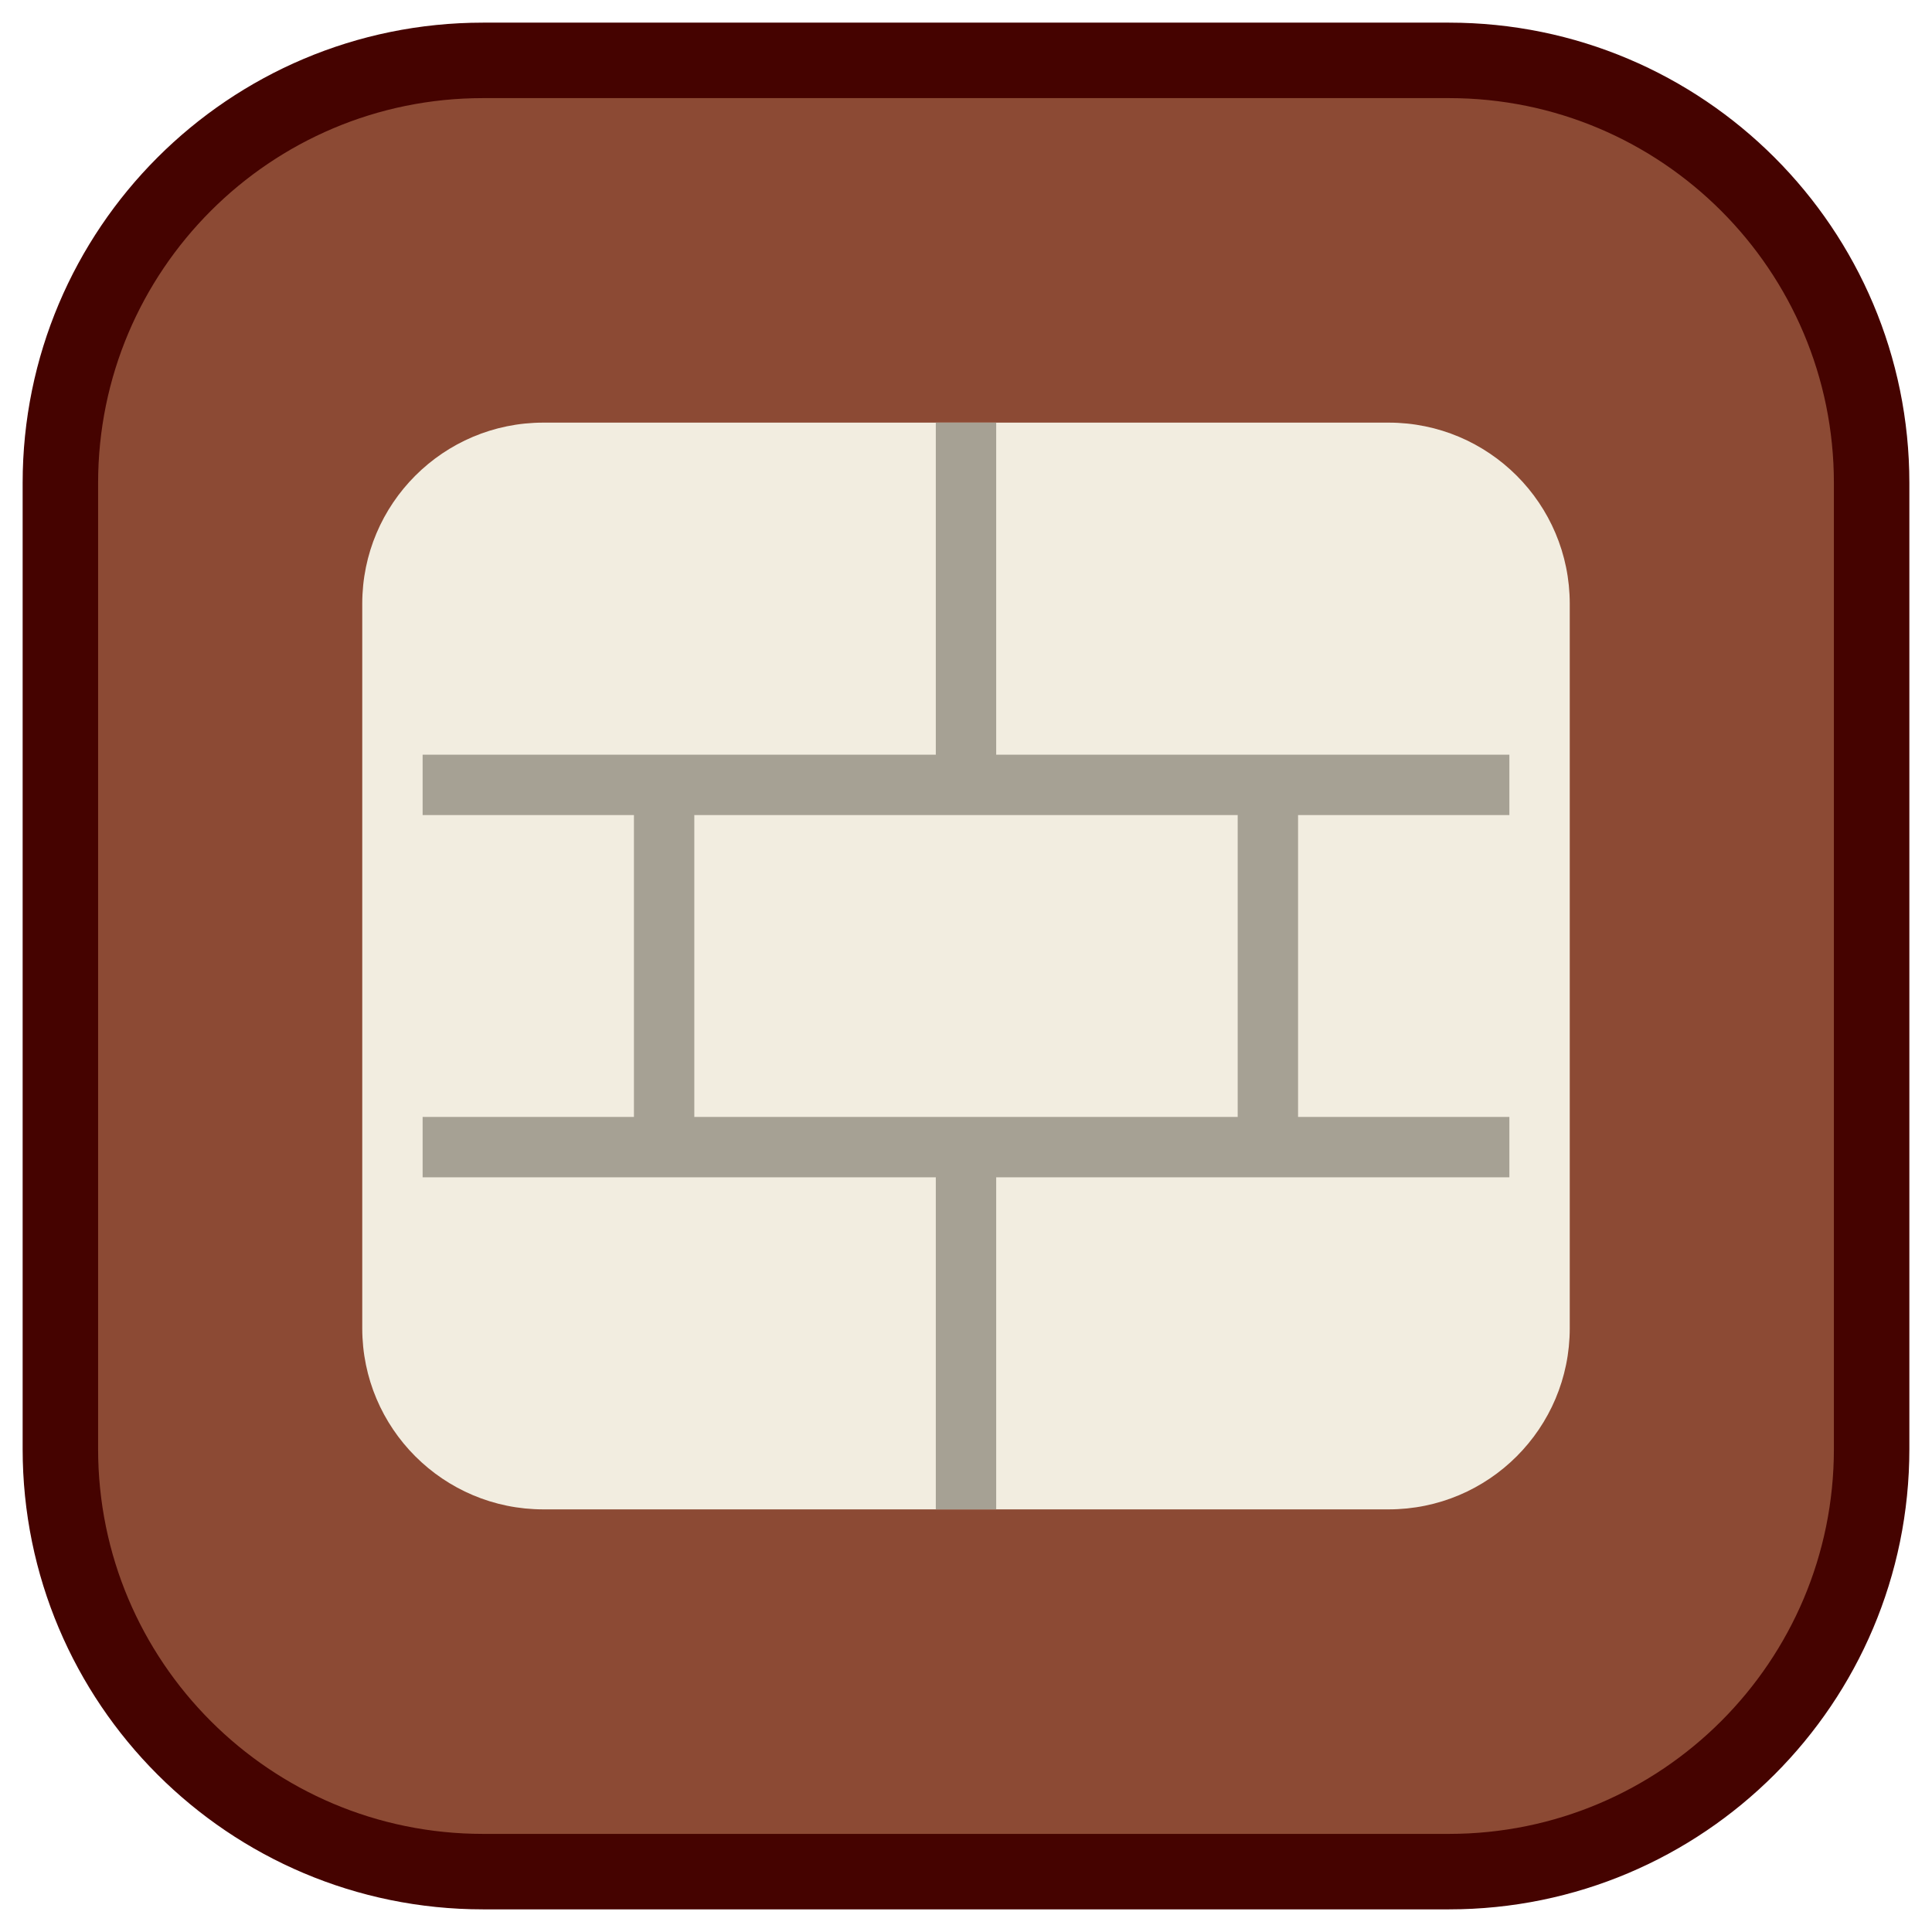
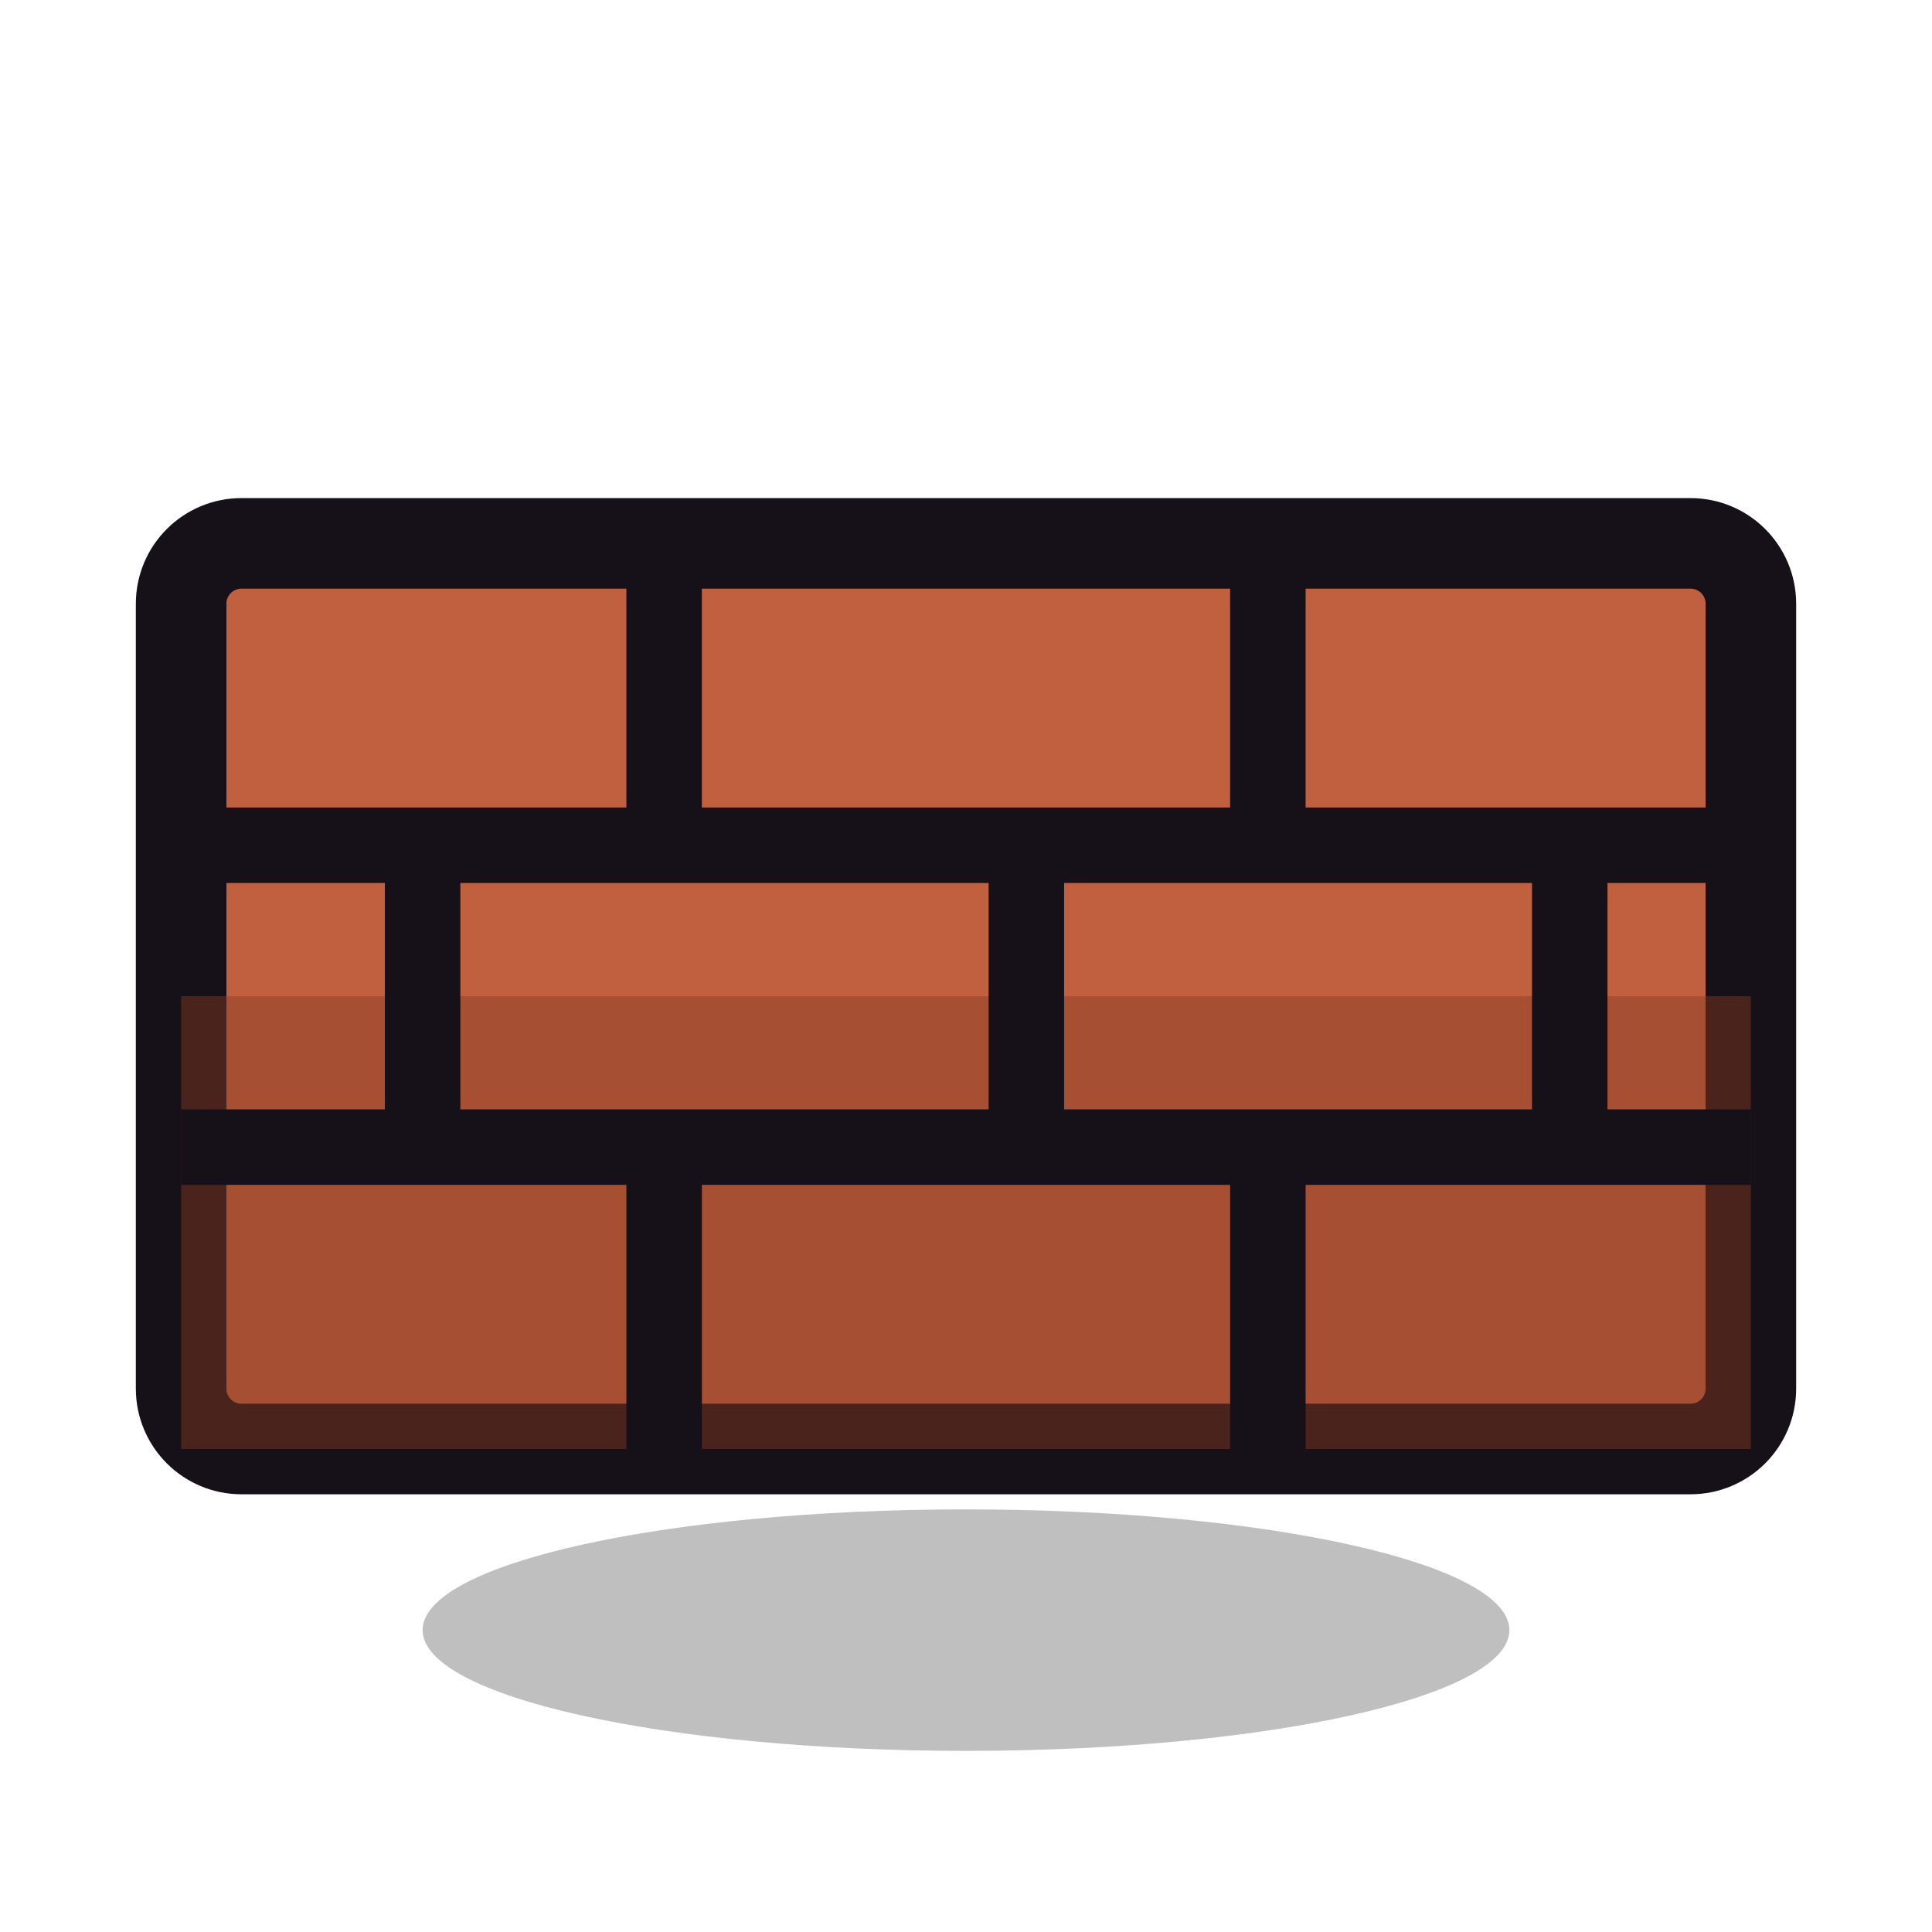
<svg xmlns="http://www.w3.org/2000/svg" viewBox="0 0 64 64">
-   <rect x="2" y="2" width="60" height="60" rx="14" fill="#8c4a34" stroke="#450300" stroke-width="2.5" />
-   <rect x="12" y="14" width="40" height="36" rx="6" fill="#f2ede0" />
-   <line x1="14" y1="26" x2="50" y2="26" stroke="#a6a194" stroke-width="2" />
-   <line x1="14" y1="38" x2="50" y2="38" stroke="#a6a194" stroke-width="2" />
-   <line x1="32" y1="14" x2="32" y2="26" stroke="#a6a194" stroke-width="2" />
-   <line x1="22" y1="26" x2="22" y2="38" stroke="#a6a194" stroke-width="2" />
-   <line x1="42" y1="26" x2="42" y2="38" stroke="#a6a194" stroke-width="2" />
-   <line x1="32" y1="38" x2="32" y2="50" stroke="#a6a194" stroke-width="2" />
+   <ellipse cx="32" cy="54" rx="18" ry="4" fill="#000" opacity="0.25" />
+   <rect x="6" y="18" width="52" height="30" rx="2" fill="#c0603f" stroke="#161018" stroke-width="3" />
+   <path d="M6 33 H58 V48 H6 Z" fill="#8a3a22" opacity="0.45" />
+   <path d="M6 28 H58 M6 38 H58" stroke="#161018" stroke-width="2.5" />
+   <path d="M22 18 V28 M42 18 V28 M14 28 V38 M34 28 V38 M52 28 V38 M22 38 V48 M42 38 V48" stroke="#161018" stroke-width="2.5" />
</svg>
